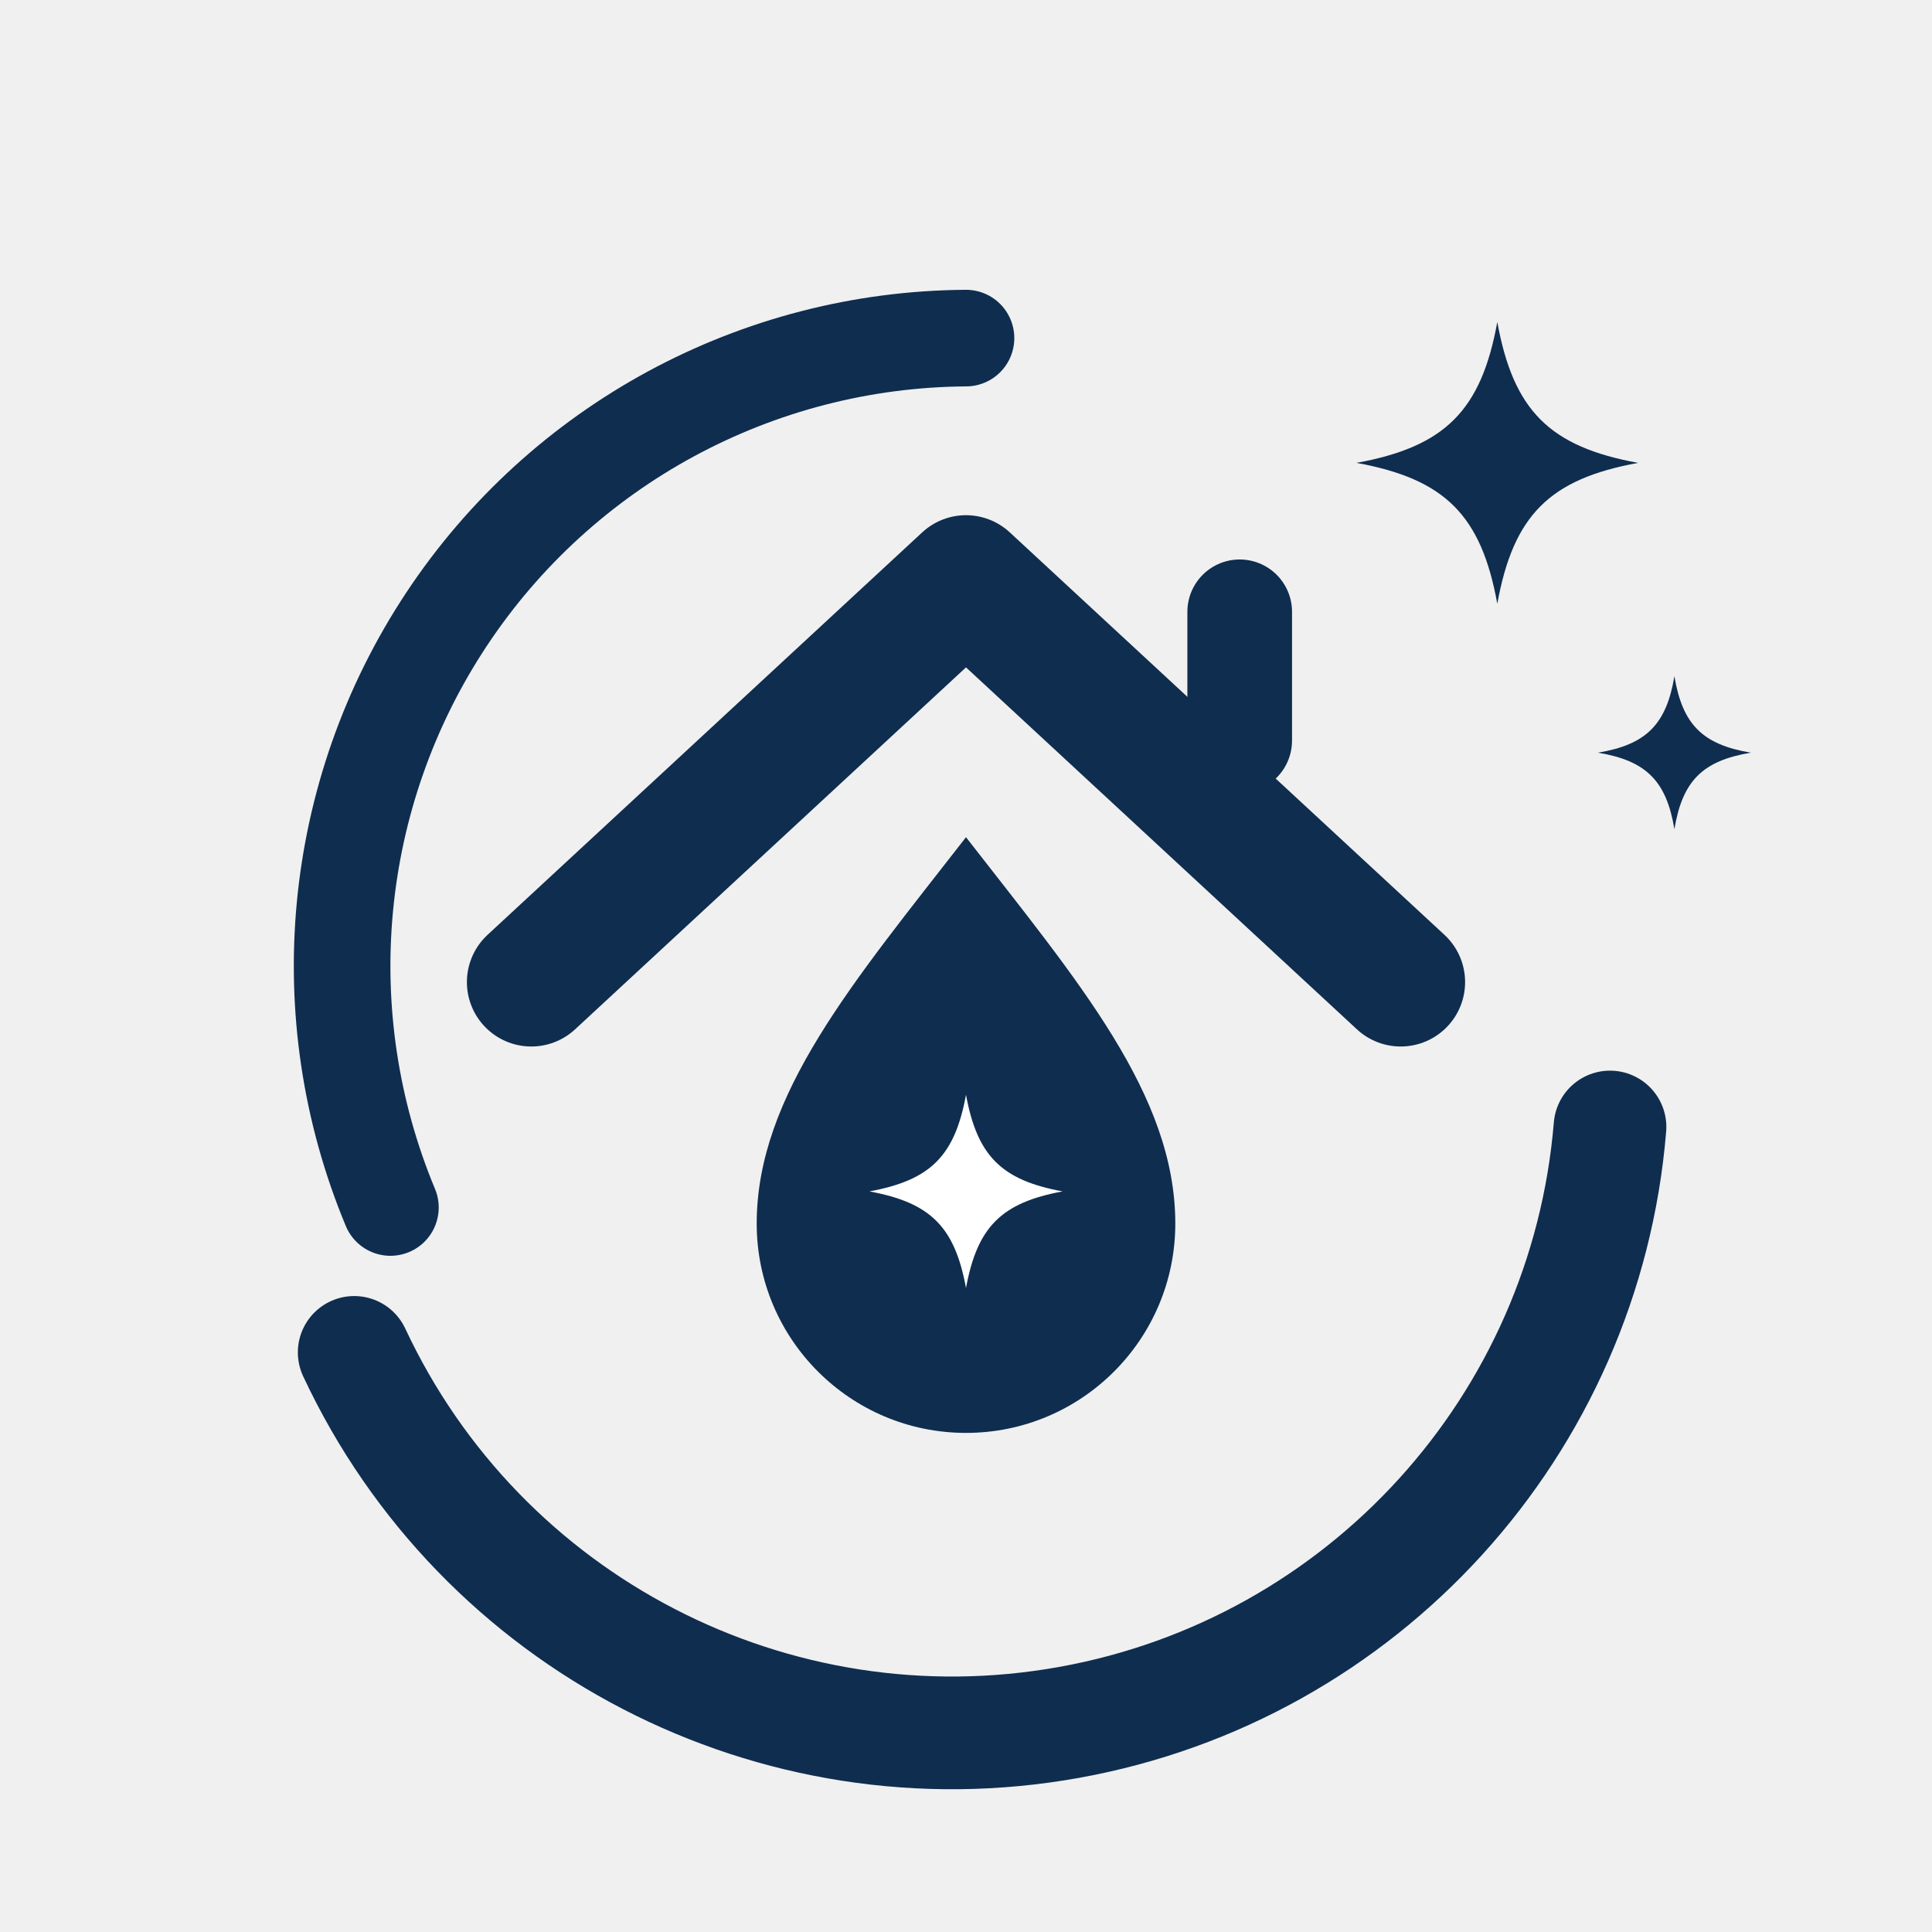
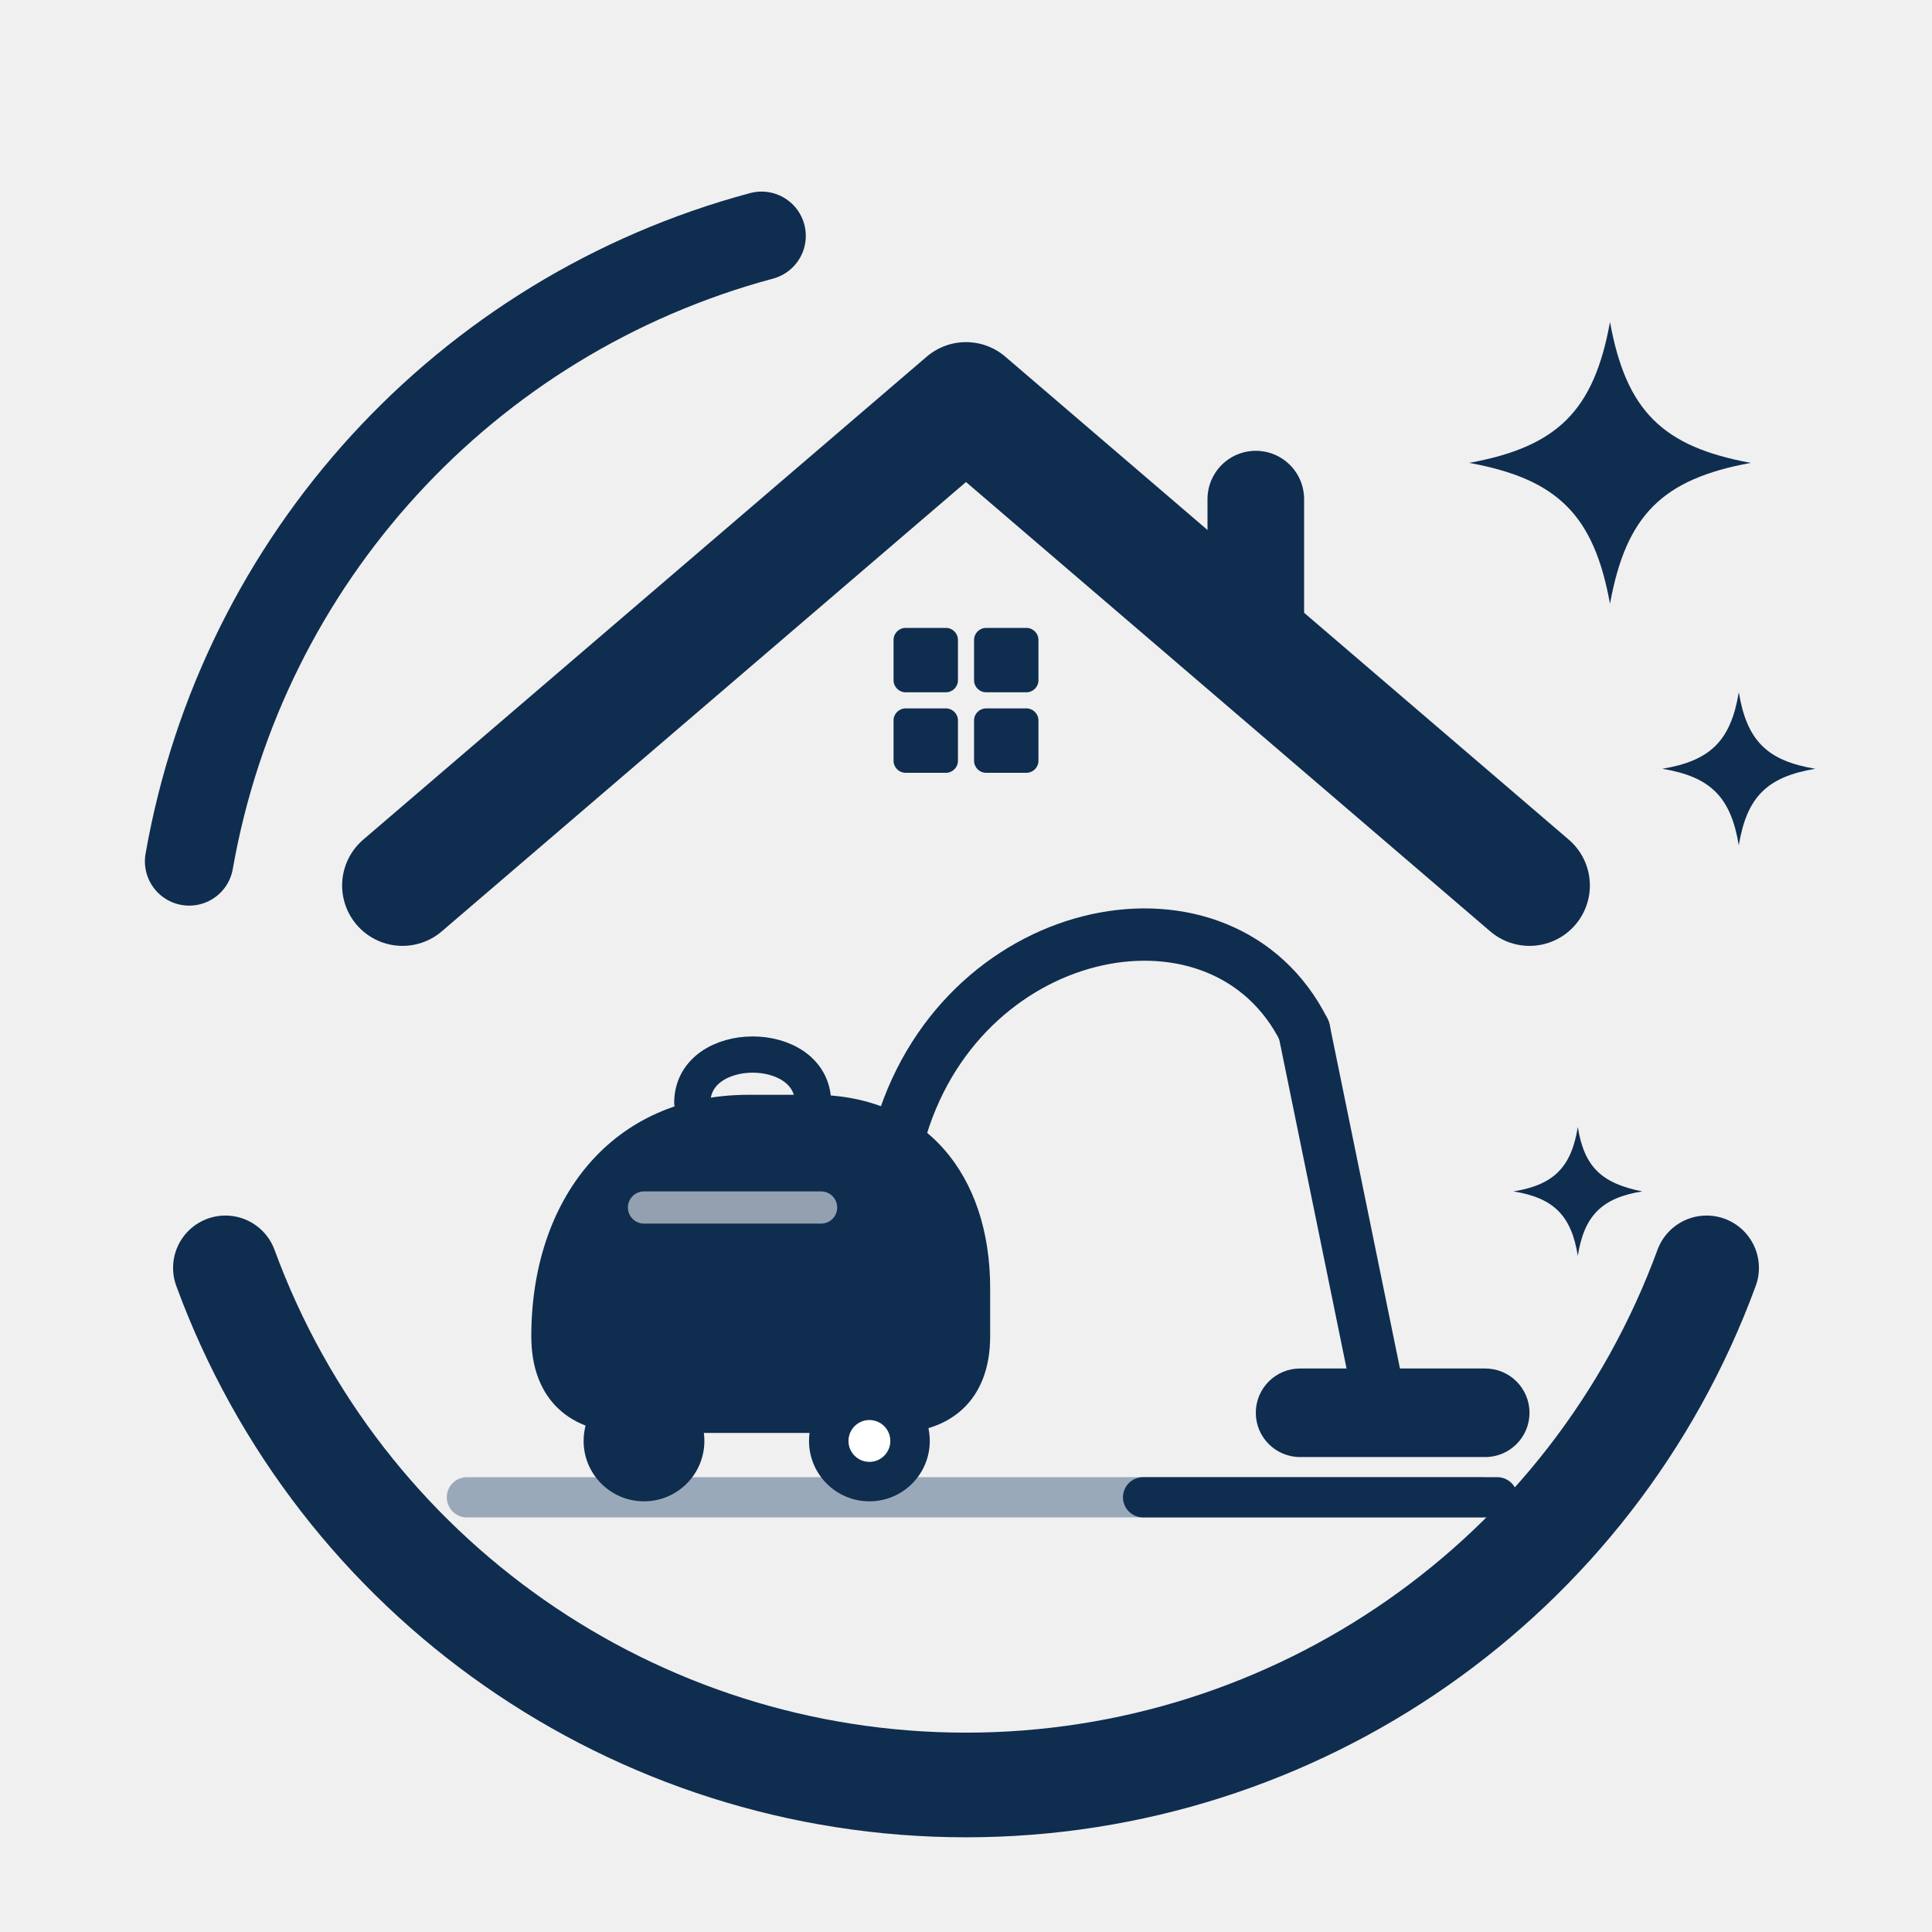
<svg xmlns="http://www.w3.org/2000/svg" viewBox="0 0 240 240" role="img" aria-label="Territory Spotless Cleaning Services">
  <defs>
-     <linearGradient id="tsDrop" x1="0" y1="0" x2="0" y2="1">
-       <stop offset="0" stop-color="#0F2D4F" />
+     <linearGradient id="tsBody" x1="0" y1="0" x2="0" y2="1">
+       <stop offset="0" stop-color="#3D8FDB" />
      <stop offset="1" stop-color="#0F2D4F" />
    </linearGradient>
    <linearGradient id="tsLeaf" x1="0" y1="0" x2="1" y2="0">
      <stop offset="0" stop-color="#217A3A" />
      <stop offset="1" stop-color="#3DB863" />
    </linearGradient>
  </defs>
-   <path class="ring-a" d="M48.5 150A78 78 0 0 1 120 42" fill="none" stroke="#0F2D4F" stroke-width="12" stroke-linecap="round" />
-   <path class="ring-b" d="M200 140A82 82 0 0 1 44 168" fill="none" stroke="#0F2D4F" stroke-width="14" stroke-linecap="round" />
-   <path class="roof" d="M66 122 120 72l54 50" fill="none" stroke="#0F2D4F" stroke-width="16" stroke-linecap="round" stroke-linejoin="round" />
-   <path class="chimney" d="M154 76v16" fill="none" stroke="#0F2D4F" stroke-width="13" stroke-linecap="round" />
-   <path class="drop" d="M120 104c14 18 26 32 26 48a26 26 0 0 1-52 0c0-16 12-30 26-48Z" fill="#0F2D4F" />
-   <path class="shine" d="M120 136c1.4 7.6 4.4 10.6 12 12-7.6 1.4-10.6 4.4-12 12-1.4-7.6-4.4-10.6-12-12 7.6-1.4 10.6-4.4 12-12Z" fill="#fff" />
-   <path class="spark" d="M186 40c2 11 6.5 15.5 17.5 17.5-11 2-15.5 6.5-17.5 17.5-2-11-6.5-15.5-17.5-17.5 11-2 15.5-6.5 17.5-17.5Z" fill="#0F2D4F" />
-   <path class="spark2" d="M208 84c1 6 3.5 8.5 9.5 9.5-6 1-8.5 3.5-9.5 9.5-1-6-3.5-8.5-9.5-9.5 6-1 8.5-3.5 9.5-9.5Z" fill="#0F2D4F" />
+   <path class="ring-a" d="M23.5 107A98 98 0 0 1 94.6 29.3" fill="none" stroke="#0F2D4F" stroke-width="11" stroke-linecap="round" />
+   <path class="ring-b" d="M212 157.5A98 98 0 0 1 28 157.5" fill="none" stroke="#0F2D4F" stroke-width="13" stroke-linecap="round" />
+   <path class="roof" d="M50 110 120 50l70 60" fill="none" stroke="#0F2D4F" stroke-width="15" stroke-linecap="round" stroke-linejoin="round" />
+   <path class="chimney" d="M156 62v20" stroke="#0F2D4F" stroke-width="12" stroke-linecap="round" />
+   <g class="window" fill="#0F2D4F">
+     <rect x="111" y="78" width="8" height="8" rx="1.5" />
+     <rect x="121" y="78" width="8" height="8" rx="1.5" />
+     <rect x="111" y="88" width="8" height="8" rx="1.5" />
+     <rect x="121" y="88" width="8" height="8" rx="1.5" />
+   </g>
+   <path class="floor" d="M58 186h126" stroke="#9AA9BA" stroke-width="5" stroke-linecap="round" />
+   <path class="shine-floor" d="M142 186h44" stroke="#0F2D4F" stroke-width="5" stroke-linecap="round" />
+   <g class="vacuum">
+     <path d="M112 140c8-26 40-32 50-12" fill="none" stroke="#0F2D4F" stroke-width="6.5" stroke-linecap="round" />
+     <path d="M162 128l9 44" stroke="#0F2D4F" stroke-width="6.5" stroke-linecap="round" />
+     <rect x="156" y="170" width="34" height="11" rx="5.5" fill="#0F2D4F" />
+     <path d="M66 166c0-17 10-30 27-30h8c14 0 22 10 22 24v6c0 8-5 12-12 12H78c-7 0-12-4-12-12Z" fill="#0F2D4F" />
+     <path d="M86 137c0-8 15-8 15 0" fill="none" stroke="#0F2D4F" stroke-width="4.5" stroke-linecap="round" />
+     <path d="M80 150h22" stroke="#fff" stroke-width="4" stroke-linecap="round" opacity=".55" />
+     <circle cx="80" cy="179" r="7.5" fill="#0F2D4F" />
+     <circle cx="108" cy="179" r="7.5" fill="#0F2D4F" />
+     <circle cx="108" cy="179" r="2.6" fill="#fff" />
+   </g>
+   <path class="spark" d="M200 40c2 11 6.5 15.5 17.5 17.5-11 2-15.5 6.5-17.5 17.5-2-11-6.5-15.5-17.5-17.5 11-2 15.5-6.5 17.5-17.5Z" fill="#0F2D4F" />
+   <path class="spark2" d="M216 86c1 6 3.5 8.5 9.5 9.5-6 1-8.5 3.5-9.5 9.5-1-6-3.5-8.5-9.5-9.5 6-1 8.5-3.5 9.5-9.5Z" fill="#0F2D4F" />
+   <path class="spark3" d="M196 140c.8 5 3 7 8 8-5 .8-7.2 3-8 8-.8-5-3-7.2-8-8 5-.8 7.2-3 8-8Z" fill="#0F2D4F" />
</svg>
